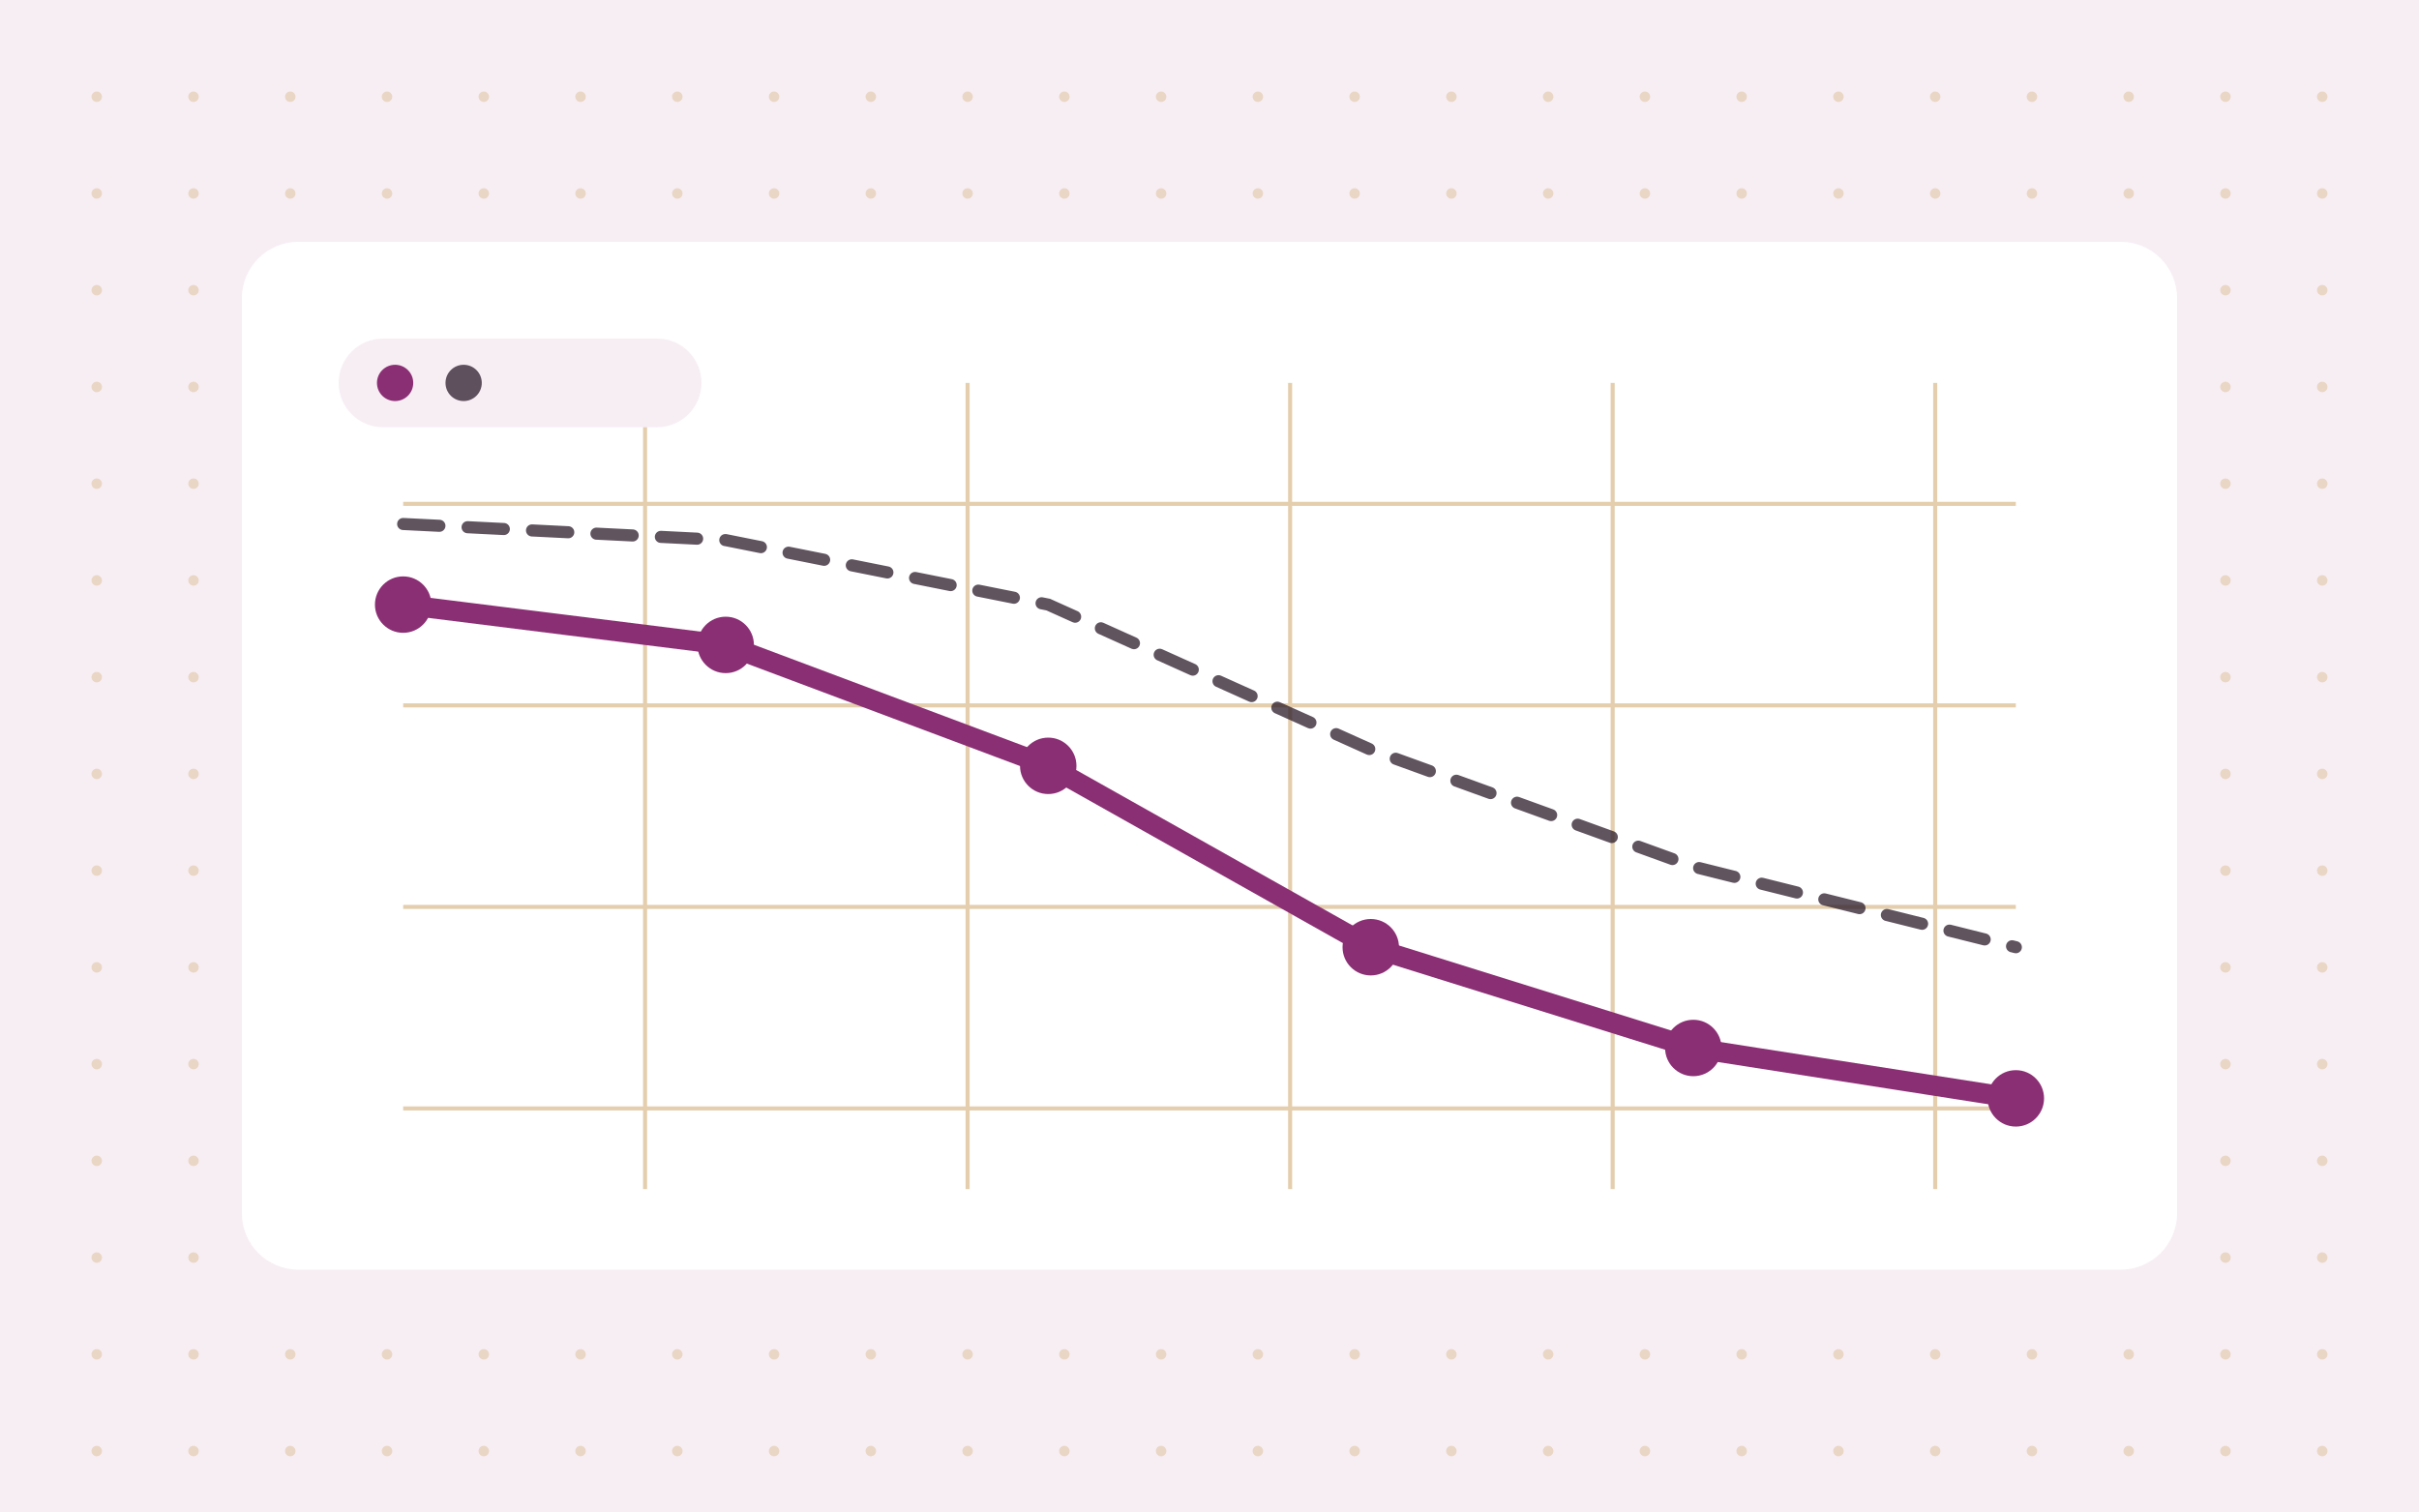
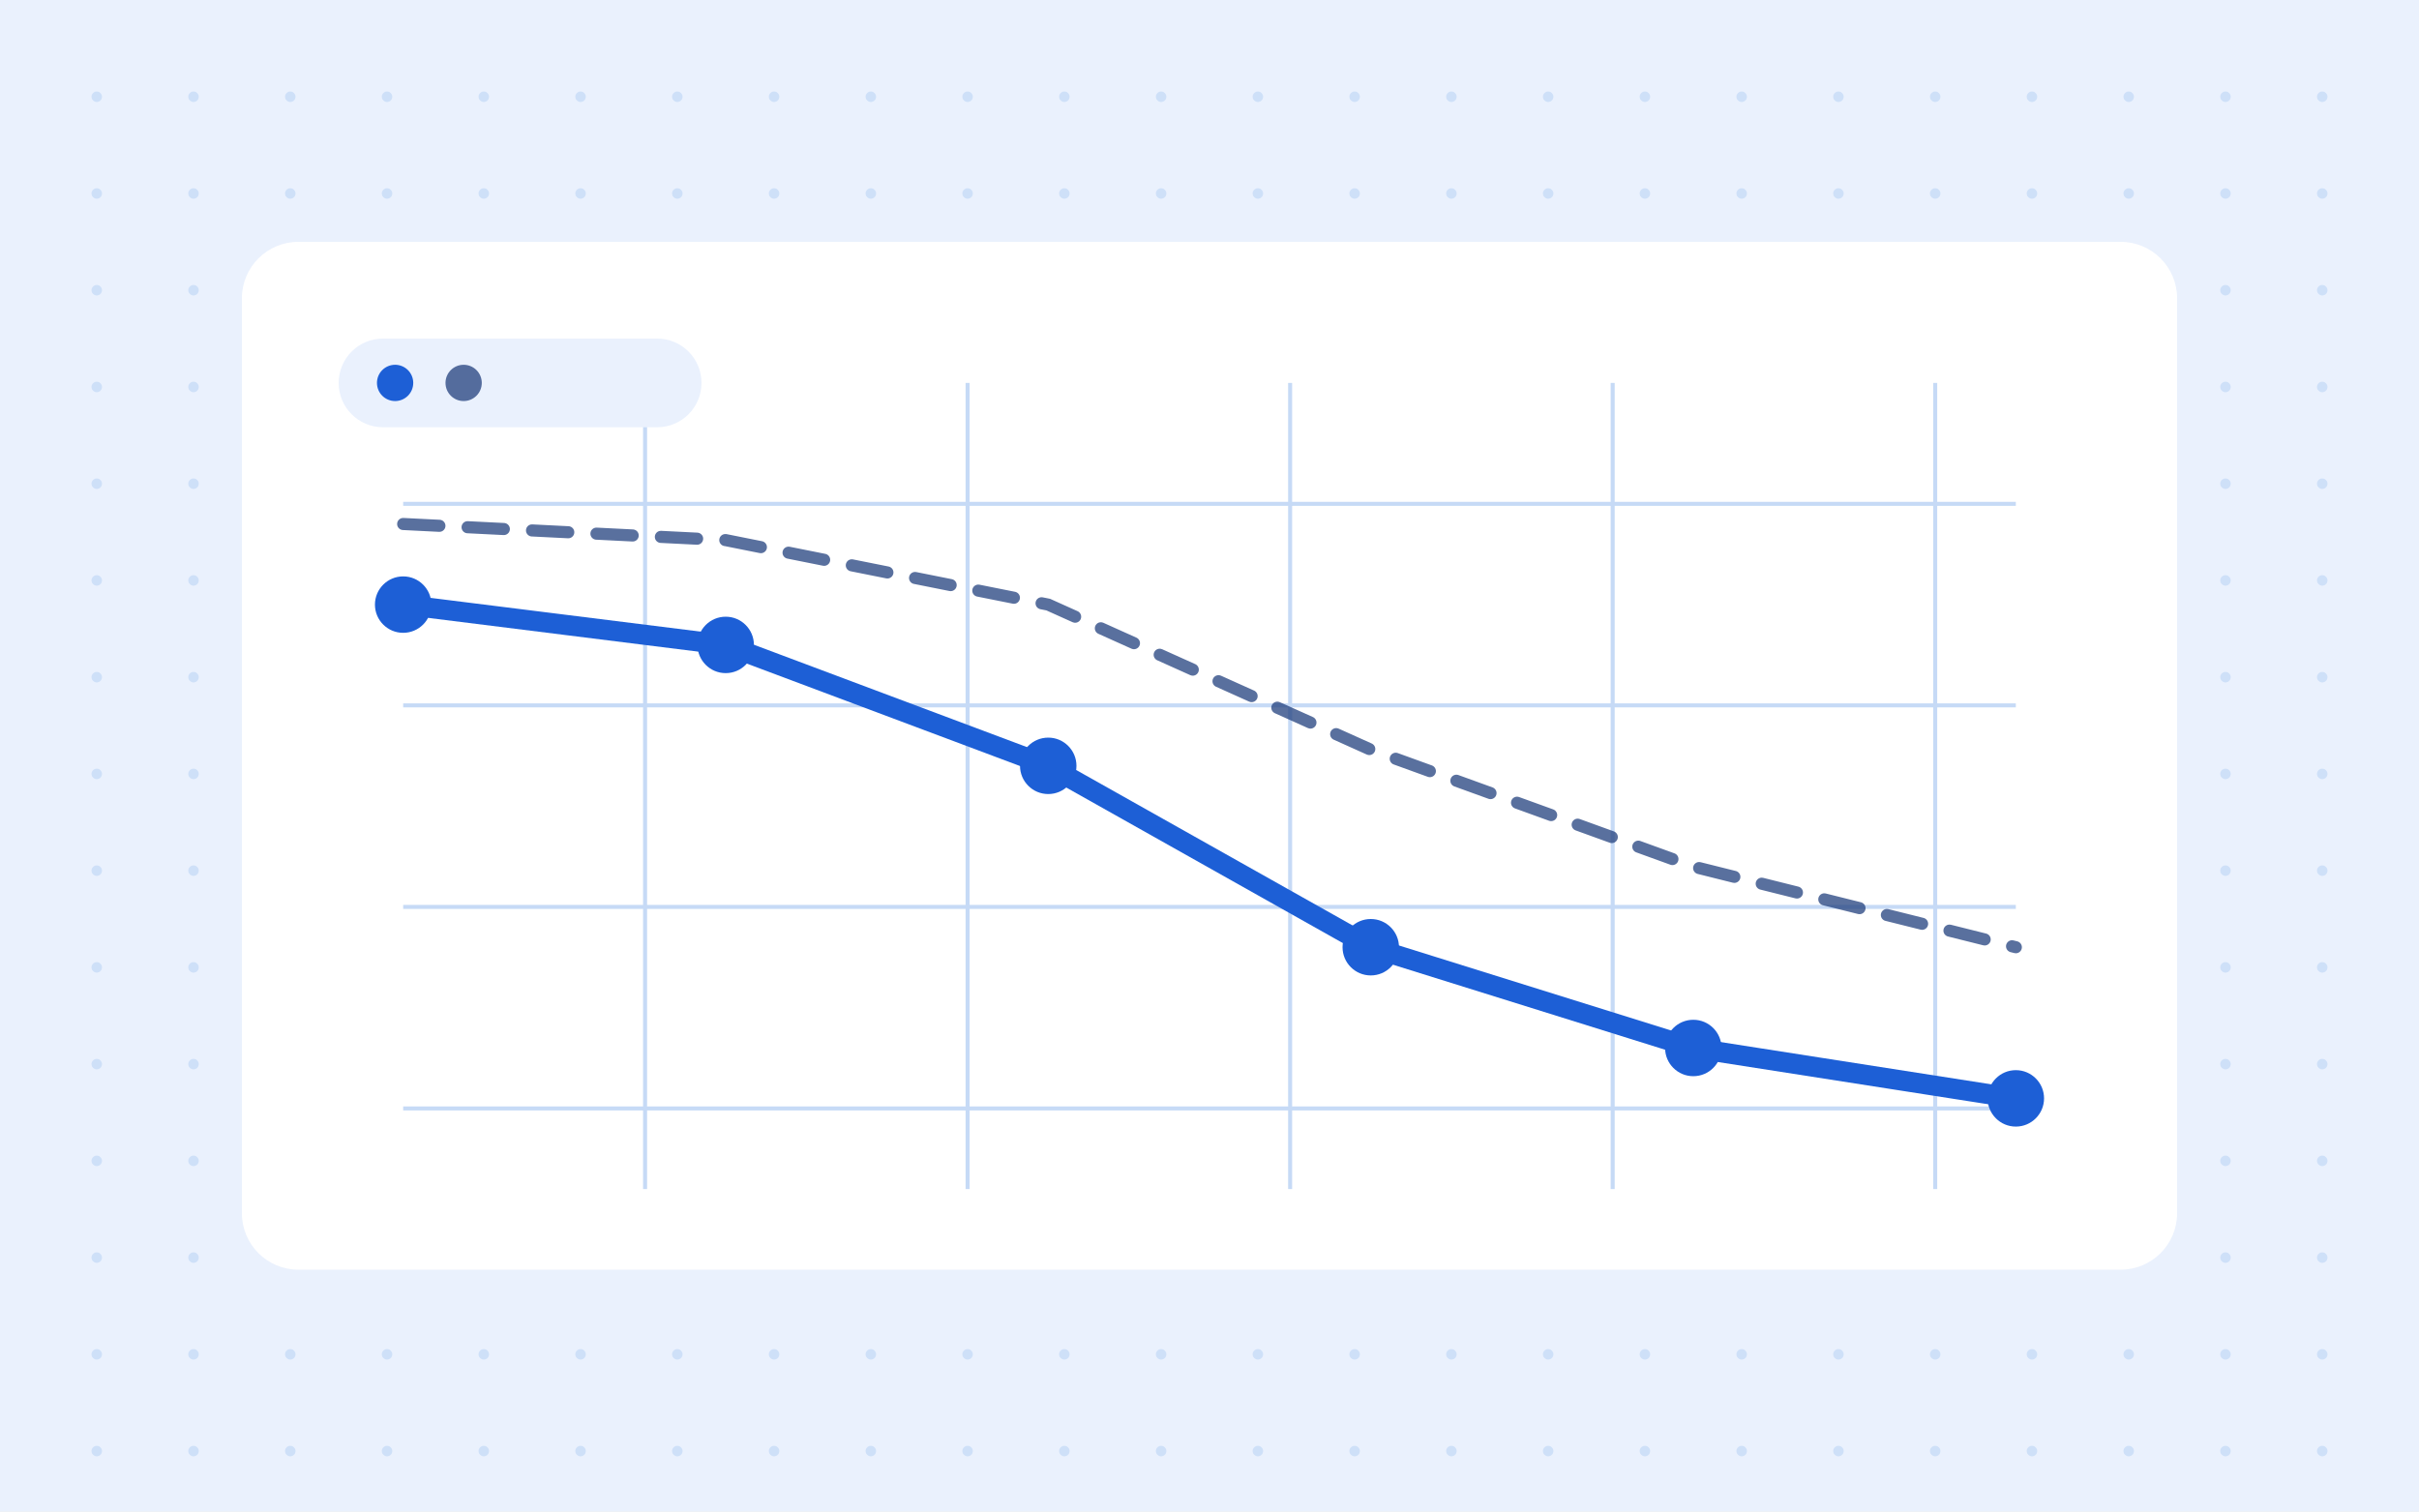
<svg xmlns="http://www.w3.org/2000/svg" viewBox="0 0 1200 750" width="1200" height="750" role="img" aria-label="Иллюстрация">
-   <rect width="1200" height="750" fill="#f7eef4" />
-   <g fill="#d8b98a" opacity="0.45">
+   <rect width="1200" height="750" fill="#eaf1fd" />
+   <g fill="#aecbf2" opacity="0.45">
    <circle cx="48" cy="48" r="2.6" />
    <circle cx="96" cy="48" r="2.6" />
    <circle cx="144" cy="48" r="2.6" />
    <circle cx="192" cy="48" r="2.6" />
    <circle cx="240" cy="48" r="2.6" />
    <circle cx="288" cy="48" r="2.6" />
    <circle cx="336" cy="48" r="2.6" />
    <circle cx="384" cy="48" r="2.6" />
    <circle cx="432" cy="48" r="2.6" />
    <circle cx="480" cy="48" r="2.6" />
    <circle cx="528" cy="48" r="2.6" />
    <circle cx="576" cy="48" r="2.6" />
    <circle cx="624" cy="48" r="2.6" />
    <circle cx="672" cy="48" r="2.6" />
    <circle cx="720" cy="48" r="2.6" />
    <circle cx="768" cy="48" r="2.6" />
    <circle cx="816" cy="48" r="2.6" />
    <circle cx="864" cy="48" r="2.6" />
    <circle cx="912" cy="48" r="2.6" />
    <circle cx="960" cy="48" r="2.6" />
    <circle cx="1008" cy="48" r="2.6" />
    <circle cx="1056" cy="48" r="2.6" />
    <circle cx="1104" cy="48" r="2.6" />
    <circle cx="1152" cy="48" r="2.6" />
    <circle cx="48" cy="96" r="2.6" />
    <circle cx="96" cy="96" r="2.6" />
    <circle cx="144" cy="96" r="2.6" />
    <circle cx="192" cy="96" r="2.6" />
    <circle cx="240" cy="96" r="2.6" />
    <circle cx="288" cy="96" r="2.6" />
    <circle cx="336" cy="96" r="2.6" />
    <circle cx="384" cy="96" r="2.6" />
    <circle cx="432" cy="96" r="2.6" />
    <circle cx="480" cy="96" r="2.6" />
    <circle cx="528" cy="96" r="2.6" />
    <circle cx="576" cy="96" r="2.6" />
    <circle cx="624" cy="96" r="2.6" />
    <circle cx="672" cy="96" r="2.6" />
    <circle cx="720" cy="96" r="2.6" />
    <circle cx="768" cy="96" r="2.6" />
    <circle cx="816" cy="96" r="2.6" />
    <circle cx="864" cy="96" r="2.6" />
    <circle cx="912" cy="96" r="2.6" />
    <circle cx="960" cy="96" r="2.6" />
    <circle cx="1008" cy="96" r="2.6" />
    <circle cx="1056" cy="96" r="2.6" />
    <circle cx="1104" cy="96" r="2.6" />
    <circle cx="1152" cy="96" r="2.6" />
    <circle cx="48" cy="144" r="2.6" />
    <circle cx="96" cy="144" r="2.6" />
    <circle cx="144" cy="144" r="2.6" />
    <circle cx="192" cy="144" r="2.6" />
    <circle cx="240" cy="144" r="2.6" />
    <circle cx="288" cy="144" r="2.6" />
    <circle cx="336" cy="144" r="2.6" />
    <circle cx="384" cy="144" r="2.6" />
    <circle cx="432" cy="144" r="2.6" />
    <circle cx="480" cy="144" r="2.6" />
    <circle cx="528" cy="144" r="2.6" />
    <circle cx="576" cy="144" r="2.6" />
    <circle cx="624" cy="144" r="2.6" />
    <circle cx="672" cy="144" r="2.6" />
    <circle cx="720" cy="144" r="2.6" />
    <circle cx="768" cy="144" r="2.6" />
    <circle cx="816" cy="144" r="2.6" />
    <circle cx="864" cy="144" r="2.6" />
    <circle cx="912" cy="144" r="2.6" />
    <circle cx="960" cy="144" r="2.6" />
    <circle cx="1008" cy="144" r="2.6" />
    <circle cx="1056" cy="144" r="2.6" />
    <circle cx="1104" cy="144" r="2.6" />
    <circle cx="1152" cy="144" r="2.6" />
    <circle cx="48" cy="192" r="2.6" />
    <circle cx="96" cy="192" r="2.6" />
    <circle cx="144" cy="192" r="2.6" />
    <circle cx="192" cy="192" r="2.6" />
    <circle cx="240" cy="192" r="2.6" />
    <circle cx="288" cy="192" r="2.6" />
    <circle cx="336" cy="192" r="2.6" />
    <circle cx="384" cy="192" r="2.6" />
    <circle cx="432" cy="192" r="2.6" />
    <circle cx="480" cy="192" r="2.6" />
    <circle cx="528" cy="192" r="2.6" />
    <circle cx="576" cy="192" r="2.6" />
    <circle cx="624" cy="192" r="2.6" />
    <circle cx="672" cy="192" r="2.6" />
    <circle cx="720" cy="192" r="2.6" />
    <circle cx="768" cy="192" r="2.6" />
    <circle cx="816" cy="192" r="2.6" />
    <circle cx="864" cy="192" r="2.6" />
    <circle cx="912" cy="192" r="2.6" />
    <circle cx="960" cy="192" r="2.6" />
    <circle cx="1008" cy="192" r="2.6" />
    <circle cx="1056" cy="192" r="2.6" />
    <circle cx="1104" cy="192" r="2.6" />
    <circle cx="1152" cy="192" r="2.6" />
    <circle cx="48" cy="240" r="2.6" />
    <circle cx="96" cy="240" r="2.6" />
    <circle cx="144" cy="240" r="2.6" />
    <circle cx="192" cy="240" r="2.6" />
    <circle cx="240" cy="240" r="2.6" />
    <circle cx="288" cy="240" r="2.6" />
    <circle cx="336" cy="240" r="2.6" />
    <circle cx="384" cy="240" r="2.6" />
    <circle cx="432" cy="240" r="2.6" />
    <circle cx="480" cy="240" r="2.6" />
    <circle cx="528" cy="240" r="2.6" />
    <circle cx="576" cy="240" r="2.6" />
    <circle cx="624" cy="240" r="2.6" />
    <circle cx="672" cy="240" r="2.6" />
    <circle cx="720" cy="240" r="2.6" />
    <circle cx="768" cy="240" r="2.6" />
    <circle cx="816" cy="240" r="2.6" />
    <circle cx="864" cy="240" r="2.6" />
    <circle cx="912" cy="240" r="2.6" />
    <circle cx="960" cy="240" r="2.6" />
    <circle cx="1008" cy="240" r="2.6" />
    <circle cx="1056" cy="240" r="2.6" />
    <circle cx="1104" cy="240" r="2.6" />
    <circle cx="1152" cy="240" r="2.6" />
    <circle cx="48" cy="288" r="2.6" />
    <circle cx="96" cy="288" r="2.6" />
    <circle cx="144" cy="288" r="2.6" />
    <circle cx="192" cy="288" r="2.6" />
    <circle cx="240" cy="288" r="2.6" />
    <circle cx="288" cy="288" r="2.6" />
    <circle cx="336" cy="288" r="2.6" />
    <circle cx="384" cy="288" r="2.6" />
    <circle cx="432" cy="288" r="2.6" />
    <circle cx="480" cy="288" r="2.6" />
    <circle cx="528" cy="288" r="2.6" />
    <circle cx="576" cy="288" r="2.6" />
    <circle cx="624" cy="288" r="2.6" />
    <circle cx="672" cy="288" r="2.6" />
    <circle cx="720" cy="288" r="2.6" />
    <circle cx="768" cy="288" r="2.6" />
    <circle cx="816" cy="288" r="2.6" />
    <circle cx="864" cy="288" r="2.6" />
    <circle cx="912" cy="288" r="2.6" />
    <circle cx="960" cy="288" r="2.6" />
    <circle cx="1008" cy="288" r="2.6" />
    <circle cx="1056" cy="288" r="2.6" />
    <circle cx="1104" cy="288" r="2.6" />
    <circle cx="1152" cy="288" r="2.6" />
    <circle cx="48" cy="336" r="2.6" />
    <circle cx="96" cy="336" r="2.6" />
    <circle cx="144" cy="336" r="2.6" />
    <circle cx="192" cy="336" r="2.6" />
    <circle cx="240" cy="336" r="2.6" />
    <circle cx="288" cy="336" r="2.6" />
    <circle cx="336" cy="336" r="2.6" />
    <circle cx="384" cy="336" r="2.6" />
    <circle cx="432" cy="336" r="2.6" />
    <circle cx="480" cy="336" r="2.6" />
    <circle cx="528" cy="336" r="2.6" />
    <circle cx="576" cy="336" r="2.6" />
    <circle cx="624" cy="336" r="2.6" />
    <circle cx="672" cy="336" r="2.6" />
    <circle cx="720" cy="336" r="2.6" />
    <circle cx="768" cy="336" r="2.6" />
    <circle cx="816" cy="336" r="2.6" />
    <circle cx="864" cy="336" r="2.6" />
    <circle cx="912" cy="336" r="2.6" />
    <circle cx="960" cy="336" r="2.6" />
    <circle cx="1008" cy="336" r="2.6" />
    <circle cx="1056" cy="336" r="2.6" />
    <circle cx="1104" cy="336" r="2.6" />
    <circle cx="1152" cy="336" r="2.6" />
    <circle cx="48" cy="384" r="2.6" />
    <circle cx="96" cy="384" r="2.6" />
    <circle cx="144" cy="384" r="2.6" />
    <circle cx="192" cy="384" r="2.6" />
    <circle cx="240" cy="384" r="2.6" />
    <circle cx="288" cy="384" r="2.6" />
    <circle cx="336" cy="384" r="2.6" />
    <circle cx="384" cy="384" r="2.6" />
    <circle cx="432" cy="384" r="2.6" />
    <circle cx="480" cy="384" r="2.6" />
    <circle cx="528" cy="384" r="2.6" />
    <circle cx="576" cy="384" r="2.6" />
    <circle cx="624" cy="384" r="2.6" />
    <circle cx="672" cy="384" r="2.6" />
    <circle cx="720" cy="384" r="2.6" />
    <circle cx="768" cy="384" r="2.6" />
    <circle cx="816" cy="384" r="2.6" />
    <circle cx="864" cy="384" r="2.6" />
    <circle cx="912" cy="384" r="2.6" />
    <circle cx="960" cy="384" r="2.6" />
    <circle cx="1008" cy="384" r="2.6" />
    <circle cx="1056" cy="384" r="2.6" />
    <circle cx="1104" cy="384" r="2.6" />
    <circle cx="1152" cy="384" r="2.6" />
    <circle cx="48" cy="432" r="2.6" />
    <circle cx="96" cy="432" r="2.6" />
    <circle cx="144" cy="432" r="2.6" />
    <circle cx="192" cy="432" r="2.6" />
    <circle cx="240" cy="432" r="2.6" />
    <circle cx="288" cy="432" r="2.6" />
    <circle cx="336" cy="432" r="2.6" />
    <circle cx="384" cy="432" r="2.6" />
    <circle cx="432" cy="432" r="2.6" />
    <circle cx="480" cy="432" r="2.6" />
    <circle cx="528" cy="432" r="2.6" />
    <circle cx="576" cy="432" r="2.6" />
    <circle cx="624" cy="432" r="2.6" />
    <circle cx="672" cy="432" r="2.6" />
    <circle cx="720" cy="432" r="2.6" />
    <circle cx="768" cy="432" r="2.6" />
    <circle cx="816" cy="432" r="2.6" />
    <circle cx="864" cy="432" r="2.6" />
    <circle cx="912" cy="432" r="2.6" />
    <circle cx="960" cy="432" r="2.6" />
    <circle cx="1008" cy="432" r="2.6" />
    <circle cx="1056" cy="432" r="2.6" />
    <circle cx="1104" cy="432" r="2.6" />
    <circle cx="1152" cy="432" r="2.6" />
    <circle cx="48" cy="480" r="2.6" />
    <circle cx="96" cy="480" r="2.6" />
    <circle cx="144" cy="480" r="2.6" />
    <circle cx="192" cy="480" r="2.6" />
    <circle cx="240" cy="480" r="2.6" />
    <circle cx="288" cy="480" r="2.6" />
    <circle cx="336" cy="480" r="2.6" />
    <circle cx="384" cy="480" r="2.6" />
    <circle cx="432" cy="480" r="2.6" />
    <circle cx="480" cy="480" r="2.6" />
    <circle cx="528" cy="480" r="2.6" />
    <circle cx="576" cy="480" r="2.6" />
    <circle cx="624" cy="480" r="2.6" />
    <circle cx="672" cy="480" r="2.6" />
    <circle cx="720" cy="480" r="2.6" />
    <circle cx="768" cy="480" r="2.6" />
    <circle cx="816" cy="480" r="2.6" />
    <circle cx="864" cy="480" r="2.6" />
    <circle cx="912" cy="480" r="2.6" />
    <circle cx="960" cy="480" r="2.6" />
    <circle cx="1008" cy="480" r="2.6" />
    <circle cx="1056" cy="480" r="2.6" />
    <circle cx="1104" cy="480" r="2.6" />
    <circle cx="1152" cy="480" r="2.6" />
    <circle cx="48" cy="528" r="2.6" />
    <circle cx="96" cy="528" r="2.6" />
    <circle cx="144" cy="528" r="2.6" />
    <circle cx="192" cy="528" r="2.6" />
    <circle cx="240" cy="528" r="2.6" />
    <circle cx="288" cy="528" r="2.6" />
    <circle cx="336" cy="528" r="2.6" />
    <circle cx="384" cy="528" r="2.6" />
    <circle cx="432" cy="528" r="2.6" />
    <circle cx="480" cy="528" r="2.6" />
    <circle cx="528" cy="528" r="2.6" />
    <circle cx="576" cy="528" r="2.6" />
    <circle cx="624" cy="528" r="2.6" />
    <circle cx="672" cy="528" r="2.6" />
    <circle cx="720" cy="528" r="2.6" />
    <circle cx="768" cy="528" r="2.6" />
    <circle cx="816" cy="528" r="2.6" />
    <circle cx="864" cy="528" r="2.6" />
    <circle cx="912" cy="528" r="2.6" />
    <circle cx="960" cy="528" r="2.6" />
    <circle cx="1008" cy="528" r="2.6" />
    <circle cx="1056" cy="528" r="2.6" />
    <circle cx="1104" cy="528" r="2.6" />
    <circle cx="1152" cy="528" r="2.6" />
    <circle cx="48" cy="576" r="2.6" />
    <circle cx="96" cy="576" r="2.6" />
    <circle cx="144" cy="576" r="2.6" />
    <circle cx="192" cy="576" r="2.6" />
    <circle cx="240" cy="576" r="2.6" />
    <circle cx="288" cy="576" r="2.6" />
    <circle cx="336" cy="576" r="2.6" />
    <circle cx="384" cy="576" r="2.6" />
    <circle cx="432" cy="576" r="2.6" />
    <circle cx="480" cy="576" r="2.6" />
    <circle cx="528" cy="576" r="2.6" />
    <circle cx="576" cy="576" r="2.6" />
    <circle cx="624" cy="576" r="2.6" />
    <circle cx="672" cy="576" r="2.6" />
    <circle cx="720" cy="576" r="2.6" />
    <circle cx="768" cy="576" r="2.6" />
    <circle cx="816" cy="576" r="2.6" />
    <circle cx="864" cy="576" r="2.6" />
    <circle cx="912" cy="576" r="2.6" />
    <circle cx="960" cy="576" r="2.6" />
    <circle cx="1008" cy="576" r="2.6" />
    <circle cx="1056" cy="576" r="2.6" />
    <circle cx="1104" cy="576" r="2.6" />
    <circle cx="1152" cy="576" r="2.6" />
    <circle cx="48" cy="624" r="2.6" />
    <circle cx="96" cy="624" r="2.6" />
    <circle cx="144" cy="624" r="2.6" />
    <circle cx="192" cy="624" r="2.6" />
    <circle cx="240" cy="624" r="2.6" />
    <circle cx="288" cy="624" r="2.6" />
    <circle cx="336" cy="624" r="2.6" />
    <circle cx="384" cy="624" r="2.6" />
    <circle cx="432" cy="624" r="2.6" />
    <circle cx="480" cy="624" r="2.6" />
    <circle cx="528" cy="624" r="2.6" />
    <circle cx="576" cy="624" r="2.6" />
    <circle cx="624" cy="624" r="2.6" />
    <circle cx="672" cy="624" r="2.6" />
    <circle cx="720" cy="624" r="2.6" />
    <circle cx="768" cy="624" r="2.6" />
    <circle cx="816" cy="624" r="2.6" />
    <circle cx="864" cy="624" r="2.6" />
    <circle cx="912" cy="624" r="2.6" />
    <circle cx="960" cy="624" r="2.6" />
    <circle cx="1008" cy="624" r="2.6" />
    <circle cx="1056" cy="624" r="2.6" />
    <circle cx="1104" cy="624" r="2.6" />
    <circle cx="1152" cy="624" r="2.6" />
    <circle cx="48" cy="672" r="2.6" />
    <circle cx="96" cy="672" r="2.6" />
    <circle cx="144" cy="672" r="2.6" />
    <circle cx="192" cy="672" r="2.6" />
    <circle cx="240" cy="672" r="2.6" />
    <circle cx="288" cy="672" r="2.6" />
    <circle cx="336" cy="672" r="2.6" />
    <circle cx="384" cy="672" r="2.6" />
    <circle cx="432" cy="672" r="2.6" />
    <circle cx="480" cy="672" r="2.6" />
    <circle cx="528" cy="672" r="2.6" />
    <circle cx="576" cy="672" r="2.6" />
    <circle cx="624" cy="672" r="2.6" />
    <circle cx="672" cy="672" r="2.6" />
    <circle cx="720" cy="672" r="2.6" />
    <circle cx="768" cy="672" r="2.6" />
    <circle cx="816" cy="672" r="2.6" />
    <circle cx="864" cy="672" r="2.6" />
    <circle cx="912" cy="672" r="2.6" />
    <circle cx="960" cy="672" r="2.6" />
    <circle cx="1008" cy="672" r="2.6" />
    <circle cx="1056" cy="672" r="2.6" />
    <circle cx="1104" cy="672" r="2.6" />
    <circle cx="1152" cy="672" r="2.6" />
    <circle cx="48" cy="720" r="2.6" />
    <circle cx="96" cy="720" r="2.6" />
    <circle cx="144" cy="720" r="2.6" />
    <circle cx="192" cy="720" r="2.6" />
    <circle cx="240" cy="720" r="2.6" />
    <circle cx="288" cy="720" r="2.6" />
    <circle cx="336" cy="720" r="2.6" />
    <circle cx="384" cy="720" r="2.6" />
    <circle cx="432" cy="720" r="2.6" />
    <circle cx="480" cy="720" r="2.6" />
    <circle cx="528" cy="720" r="2.6" />
    <circle cx="576" cy="720" r="2.6" />
    <circle cx="624" cy="720" r="2.6" />
    <circle cx="672" cy="720" r="2.6" />
    <circle cx="720" cy="720" r="2.6" />
    <circle cx="768" cy="720" r="2.6" />
    <circle cx="816" cy="720" r="2.6" />
    <circle cx="864" cy="720" r="2.6" />
    <circle cx="912" cy="720" r="2.6" />
    <circle cx="960" cy="720" r="2.6" />
    <circle cx="1008" cy="720" r="2.6" />
    <circle cx="1056" cy="720" r="2.6" />
    <circle cx="1104" cy="720" r="2.6" />
    <circle cx="1152" cy="720" r="2.6" />
  </g>
  <rect x="120" y="120" width="960" height="510" rx="28" fill="#ffffff" />
-   <g stroke="#d8b98a" stroke-width="2" opacity=".7">
+   <g stroke="#aecbf2" stroke-width="2" opacity=".7">
    <path d="M200 250h800M200 350h800M200 450h800M200 550h800" />
    <path d="M320 190v400M480 190v400M640 190v400M800 190v400M960 190v400" />
  </g>
-   <path d="M200 300 L360 320 L520 380 L680 470 L840 520 L1000 545" fill="none" stroke="#8b2f74" stroke-width="10" stroke-linecap="round" stroke-linejoin="round" />
-   <g fill="#8b2f74">
+   <path d="M200 300 L360 320 L520 380 L680 470 L840 520 L1000 545" fill="none" stroke="#1d5fd6" stroke-width="10" stroke-linecap="round" stroke-linejoin="round" />
+   <g fill="#1d5fd6">
    <circle cx="200" cy="300" r="14" />
    <circle cx="360" cy="320" r="14" />
    <circle cx="520" cy="380" r="14" />
    <circle cx="680" cy="470" r="14" />
    <circle cx="840" cy="520" r="14" />
    <circle cx="1000" cy="545" r="14" />
  </g>
-   <path d="M200 260 L360 268 L520 300 L680 372 L840 430 L1000 470" fill="none" stroke="#2b1b2a" stroke-width="6" stroke-dasharray="18 14" stroke-linecap="round" opacity=".75" />
-   <rect x="168" y="168" width="180" height="44" rx="22" fill="#f7eef4" />
-   <circle cx="196" cy="190" r="9" fill="#8b2f74" />
-   <circle cx="230" cy="190" r="9" fill="#2b1b2a" opacity=".75" />
+   <path d="M200 260 L360 268 L520 300 L680 372 L840 430 L1000 470" fill="none" stroke="#22407e" stroke-width="6" stroke-dasharray="18 14" stroke-linecap="round" opacity=".75" />
+   <rect x="168" y="168" width="180" height="44" rx="22" fill="#eaf1fd" />
+   <circle cx="196" cy="190" r="9" fill="#1d5fd6" />
+   <circle cx="230" cy="190" r="9" fill="#22407e" opacity=".75" />
</svg>
